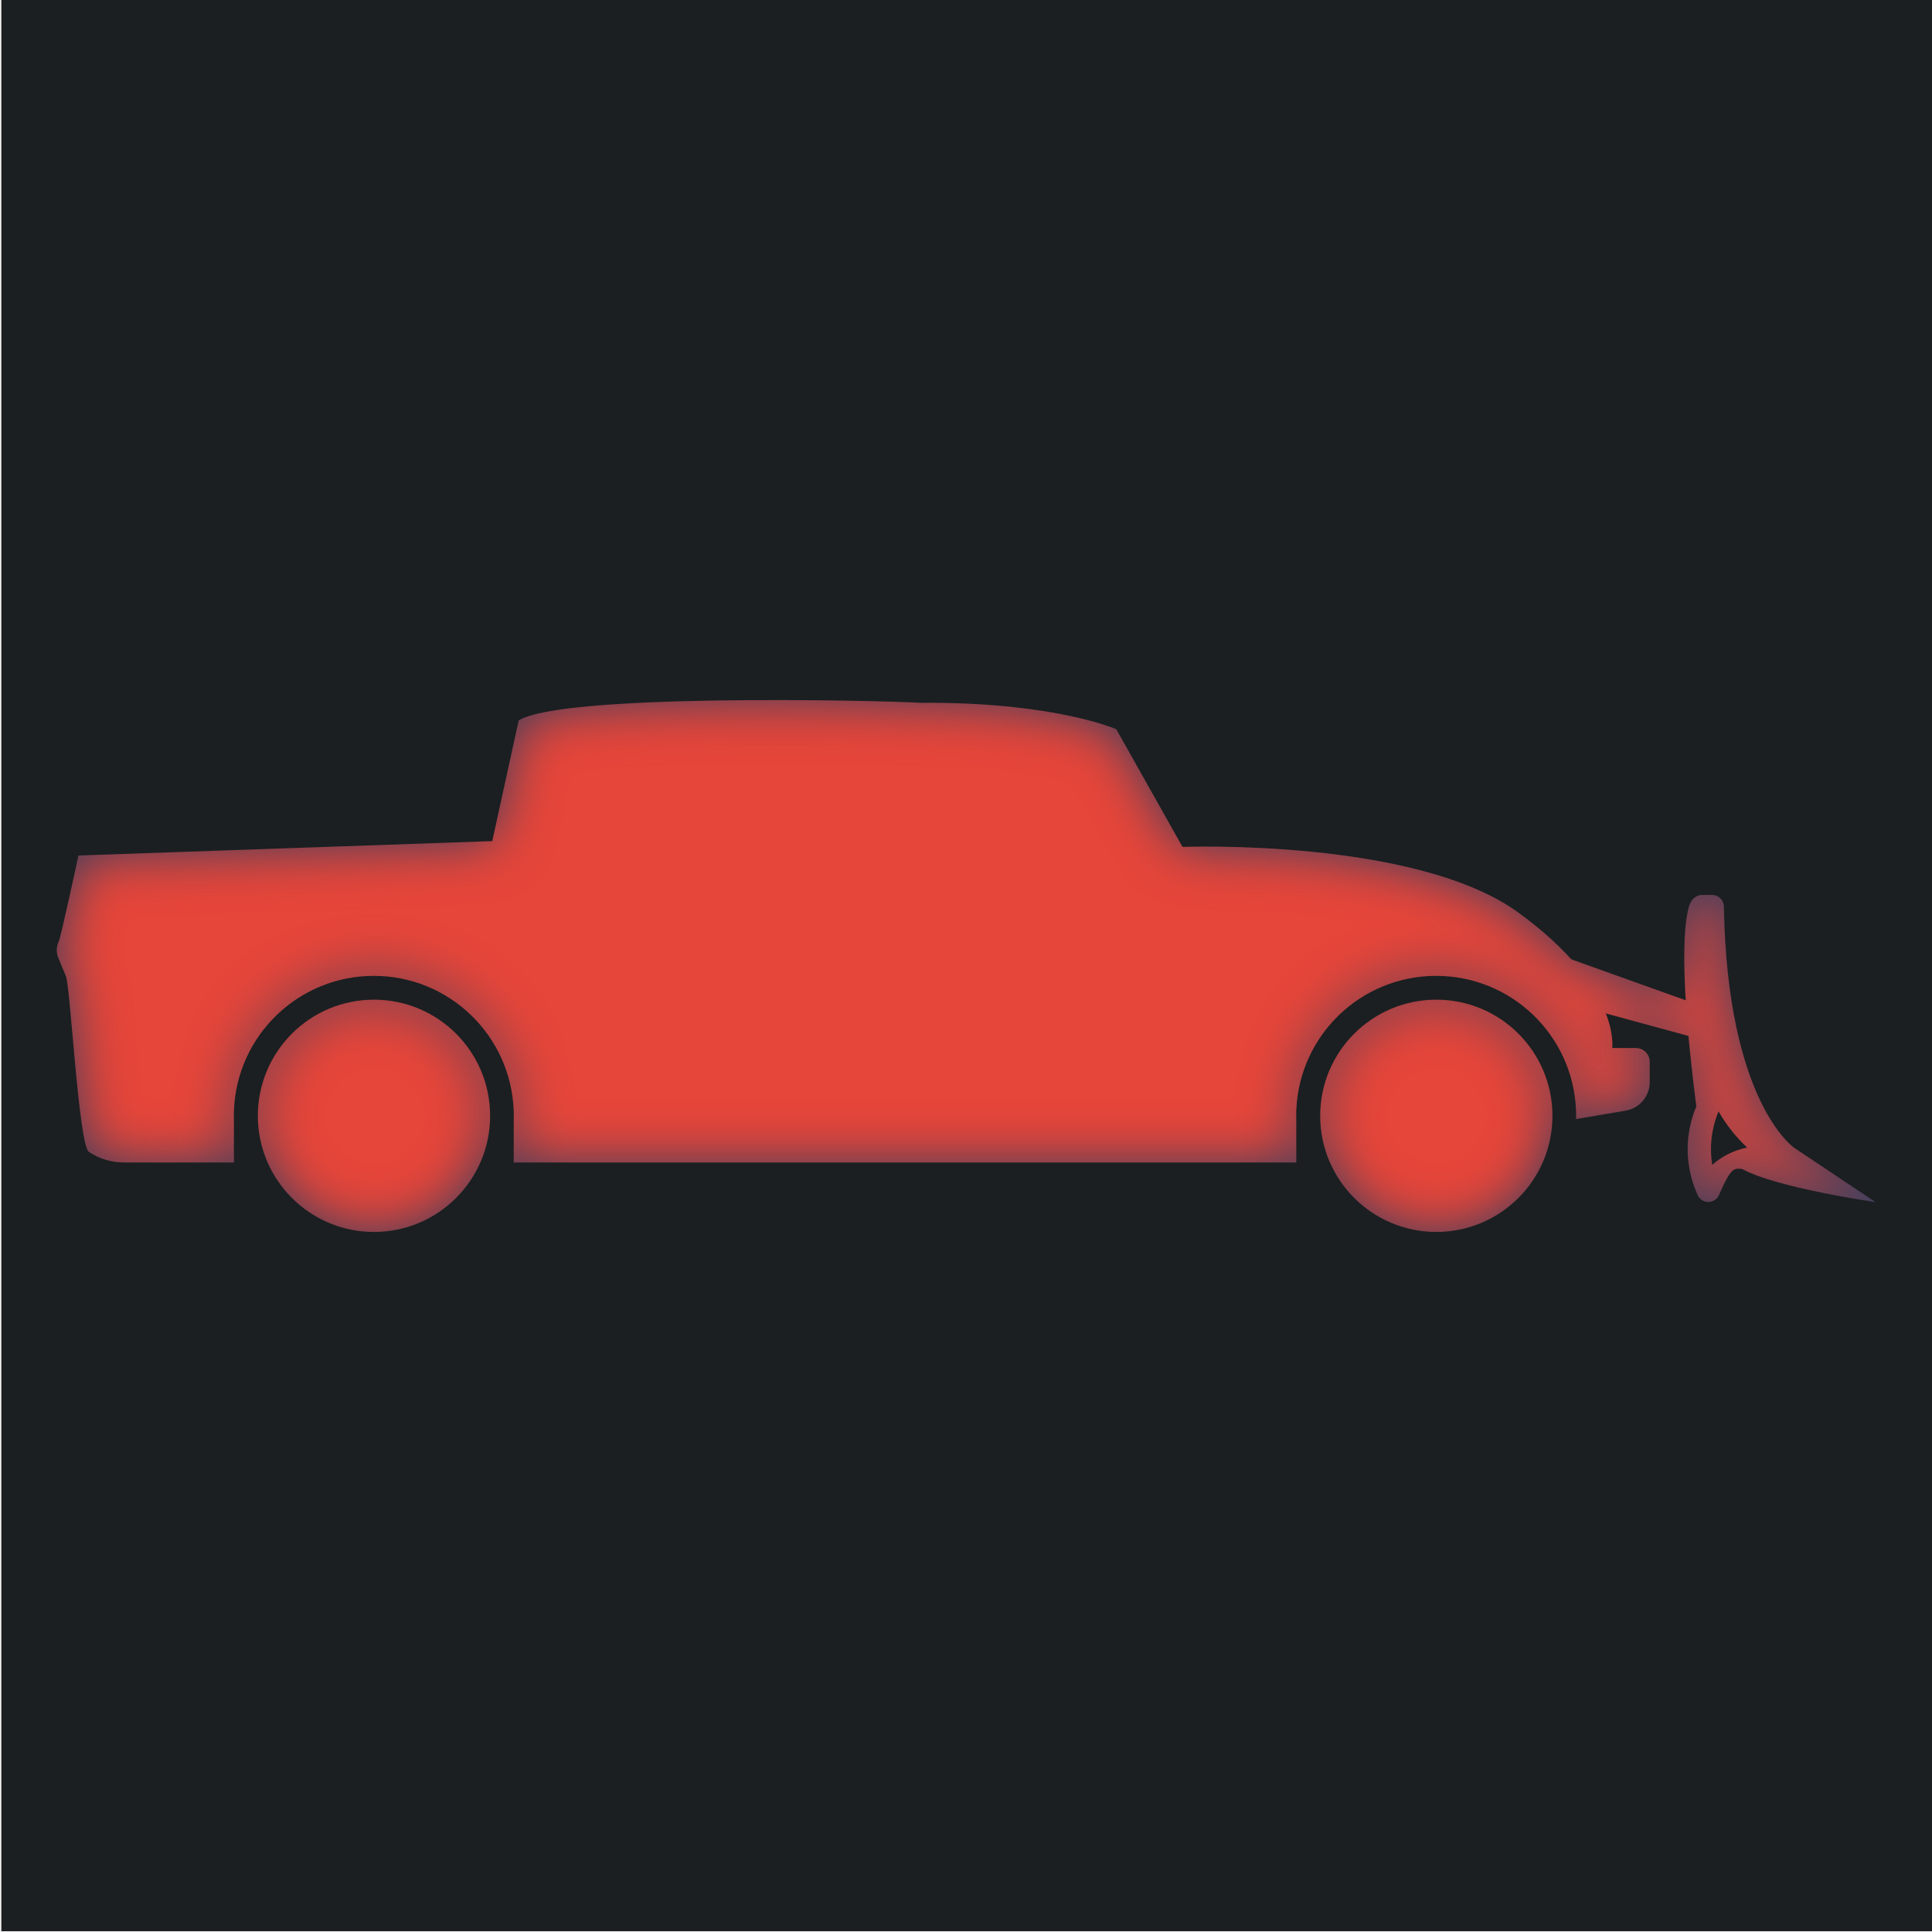
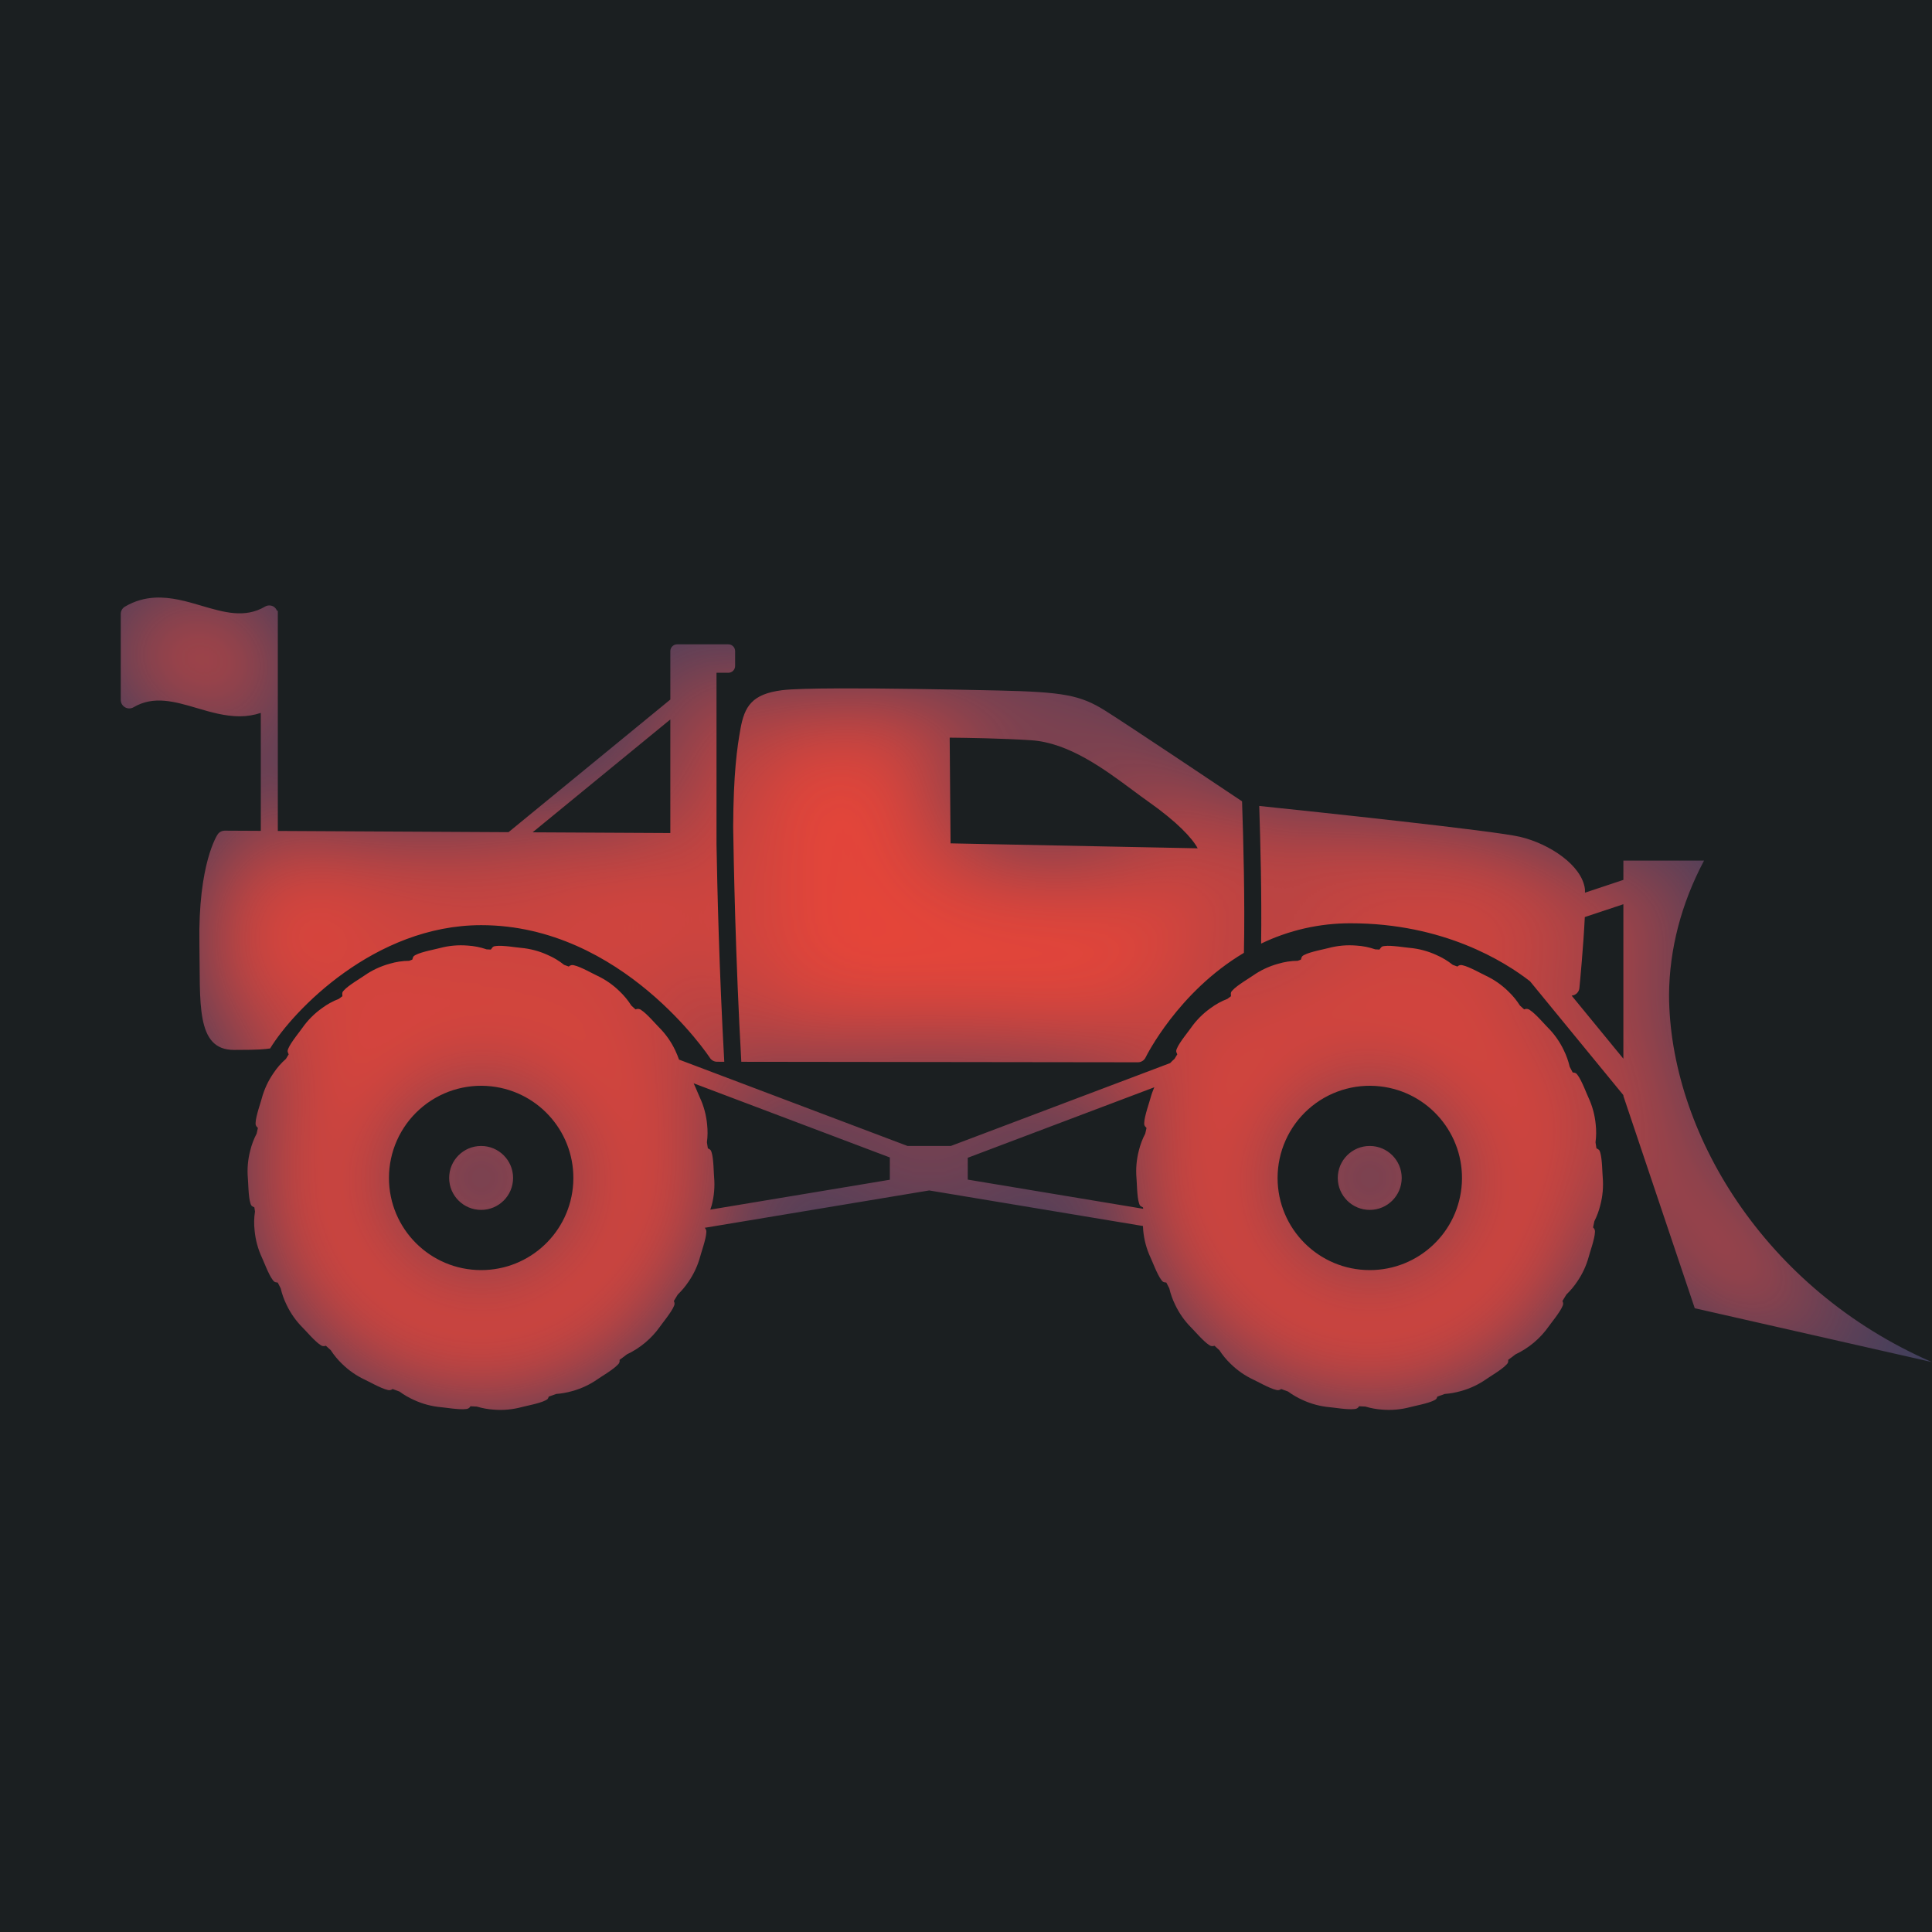
- <svg xmlns="http://www.w3.org/2000/svg" viewBox="0 0 512 512" style="height: 512px; width: 512px;" version="1.1" id="svg886">
-   <defs id="defs878">
-     <filter id="shadow-1" height="1.152" width="1.152" x="-0.076" y="-0.076">
-       <feFlood flood-color="rgba(58, 63, 94, 1)" result="flood" id="feFlood867" />
-       <feComposite in="flood" in2="SourceGraphic" operator="out" result="composite" id="feComposite869" />
-       <feGaussianBlur in="composite" stdDeviation="15" result="blur" id="feGaussianBlur871" />
-       <feOffset dx="0" dy="0" result="offset" id="feOffset873" />
-       <feComposite in2="SourceGraphic" in="offset" operator="atop" id="feComposite875" />
-     </filter>
-     <filter style="color-interpolation-filters:sRGB;" id="filter2672" x="-0.037" y="-0.03" width="1.073" height="1.06">
-       <feFlood flood-opacity="1" flood-color="rgb(58,63,94)" result="flood" id="feFlood2662" />
-       <feComposite in="flood" in2="SourceGraphic" operator="out" result="composite1" id="feComposite2664" />
-       <feGaussianBlur in="composite1" stdDeviation="15" result="blur" id="feGaussianBlur2666" />
-       <feOffset dx="0" dy="0" result="offset" id="feOffset2668" />
-       <feComposite in="offset" in2="SourceGraphic" operator="atop" result="composite2" id="feComposite2670" />
-     </filter>
-     <filter style="color-interpolation-filters:sRGB;" id="filter3258" x="-0.033" y="-0.037" width="1.067" height="1.074">
-       <feFlood flood-opacity="1" flood-color="rgb(58,63,94)" result="flood" id="feFlood3248" />
-       <feComposite in="flood" in2="SourceGraphic" operator="out" result="composite1" id="feComposite3250" />
-       <feGaussianBlur in="composite1" stdDeviation="15" result="blur" id="feGaussianBlur3252" />
-       <feOffset dx="0" dy="0" result="offset" id="feOffset3254" />
-       <feComposite in="offset" in2="SourceGraphic" operator="atop" result="composite2" id="feComposite3256" />
-     </filter>
-     <filter style="color-interpolation-filters:sRGB;" id="filter4517" x="-0.048" y="-0.049" width="1.095" height="1.098">
-       <feFlood flood-opacity="1" flood-color="rgb(58,63,94)" result="flood" id="feFlood4507" />
-       <feComposite in="flood" in2="SourceGraphic" operator="out" result="composite1" id="feComposite4509" />
-       <feGaussianBlur in="composite1" stdDeviation="10" result="blur" id="feGaussianBlur4511" />
-       <feOffset dx="0" dy="0" result="offset" id="feOffset4513" />
-       <feComposite in="offset" in2="SourceGraphic" operator="atop" result="composite2" id="feComposite4515" />
-     </filter>
-     <filter style="color-interpolation-filters:sRGB;" id="filter5154" x="-0.073" y="-0.051" width="1.146" height="1.102">
-       <feFlood flood-opacity="1" flood-color="rgb(58,63,94)" result="flood" id="feFlood5144" />
-       <feComposite in="flood" in2="SourceGraphic" operator="out" result="composite1" id="feComposite5146" />
-       <feGaussianBlur in="composite1" stdDeviation="10" result="blur" id="feGaussianBlur5148" />
-       <feOffset dx="0" dy="0" result="offset" id="feOffset5150" />
-       <feComposite in="offset" in2="SourceGraphic" operator="atop" result="composite2" id="feComposite5152" />
-     </filter>
-     <filter style="color-interpolation-filters:sRGB;" id="filter5778" x="-0.05" y="-0.093" width="1.101" height="1.185">
-       <feFlood flood-opacity="1" flood-color="rgb(58,63,94)" result="flood" id="feFlood5768" />
-       <feComposite in="flood" in2="SourceGraphic" operator="out" result="composite1" id="feComposite5770" />
-       <feGaussianBlur in="composite1" stdDeviation="10" result="blur" id="feGaussianBlur5772" />
-       <feOffset dx="0" dy="0" result="offset" id="feOffset5774" />
-       <feComposite in="offset" in2="SourceGraphic" operator="atop" result="composite2" id="feComposite5776" />
-     </filter>
-     <clipPath id="a">
-       <path d="M 222.14,222.14 H 977.85 V 977.85 H 222.14 Z" id="path6679" />
-     </clipPath>
-     <clipPath id="a-5">
-       <path d="M 222.14,222.14 H 977.85 V 977.85 H 222.14 Z" id="path6679-3" />
-     </clipPath>
-     <filter style="color-interpolation-filters:sRGB;" id="filter8128" x="-0.025" y="-0.034" width="1.05" height="1.068">
-       <feFlood flood-opacity="1" flood-color="rgb(58,63,94)" result="flood" id="feFlood8118" />
-       <feComposite in="flood" in2="SourceGraphic" operator="out" result="composite1" id="feComposite8120" />
-       <feGaussianBlur in="composite1" stdDeviation="8" result="blur" id="feGaussianBlur8122" />
-       <feOffset dx="0" dy="0" result="offset" id="feOffset8124" />
-       <feComposite in="offset" in2="SourceGraphic" operator="atop" result="composite2" id="feComposite8126" />
-     </filter>
-     <filter style="color-interpolation-filters:sRGB;" id="filter8847" x="-0.049" y="-0.065" width="1.097" height="1.13">
-       <feFlood flood-opacity="1" flood-color="rgb(58,63,94)" result="flood" id="feFlood8837" />
-       <feComposite in="flood" in2="SourceGraphic" operator="out" result="composite1" id="feComposite8839" />
-       <feGaussianBlur in="composite1" stdDeviation="8" result="blur" id="feGaussianBlur8841" />
-       <feOffset dx="0" dy="0" result="offset" id="feOffset8843" />
-       <feComposite in="offset" in2="SourceGraphic" operator="atop" result="composite2" id="feComposite8845" />
-     </filter>
-     <filter style="color-interpolation-filters:sRGB;" id="filter12345" x="-0.04" y="-0.073" width="1.08" height="1.147">
-       <feFlood flood-opacity="1" flood-color="rgb(58,63,94)" result="flood" id="feFlood12335" />
-       <feComposite in="flood" in2="SourceGraphic" operator="out" result="composite1" id="feComposite12337" />
-       <feGaussianBlur in="composite1" stdDeviation="8" result="blur" id="feGaussianBlur12339" />
-       <feOffset dx="0" dy="0" result="offset" id="feOffset12341" />
-       <feComposite in="offset" in2="SourceGraphic" operator="atop" result="composite2" id="feComposite12343" />
-     </filter>
-     <clipPath id="a-2">
-       <path d="M 222.14,455 H 977.85 V 707 H 222.14 Z" id="path12427" />
-     </clipPath>
-     <clipPath id="a-9">
-       <path d="M 222.14,455 H 977.85 V 707 H 222.14 Z" id="path12427-1" />
-     </clipPath>
-     <clipPath id="a-9-2">
-       <path d="M 222.14,455 H 977.85 V 707 H 222.14 Z" id="path12427-1-7" />
-     </clipPath>
-     <filter style="color-interpolation-filters:sRGB;" id="filter13781" x="-0.035" y="-0.119" width="1.07" height="1.238">
-       <feFlood flood-opacity="1" flood-color="rgb(58,63,94)" result="flood" id="feFlood13771" />
-       <feComposite in="flood" in2="SourceGraphic" operator="out" result="composite1" id="feComposite13773" />
-       <feGaussianBlur in="composite1" stdDeviation="5" result="blur" id="feGaussianBlur13775" />
-       <feOffset dx="0" dy="0" result="offset" id="feOffset13777" />
-       <feComposite in="offset" in2="SourceGraphic" operator="atop" result="composite2" id="feComposite13779" />
+ <svg xmlns="http://www.w3.org/2000/svg" viewBox="0 0 512 512" x="0px" y="0px" version="1.1" id="svg5" width="512" height="512">
+   <defs id="defs5">
+     <filter style="color-interpolation-filters:sRGB;" id="filter13" x="-0.075" y="-0.167" width="1.15" height="1.334">
+       <feFlood result="flood" in="SourceGraphic" flood-opacity="1" flood-color="rgb(58,63,94)" id="feFlood12" />
+       <feGaussianBlur result="blur" in="SourceGraphic" stdDeviation="15" id="feGaussianBlur12" />
+       <feOffset result="offset" in="blur" dx="0" dy="0" id="feOffset12" />
+       <feComposite result="comp1" operator="out" in="flood" in2="offset" id="feComposite12" />
+       <feComposite result="comp2" operator="atop" in="comp1" in2="SourceGraphic" id="feComposite13" />
    </filter>
  </defs>
-   <path d="M 0.359,-0.209 H 512.359 V 511.791 H 0.359 Z" fill="#1b1f21" fill-opacity="1" id="path880" />
-   <g clip-path="url(#a-5)" id="g6686" transform="matrix(0.5126019,0,0,0.5126019,-62.64302,-31.74285)" style="fill:#ffffff" />
-   <g id="g12928-0" transform="matrix(-0.5882736,0,0,0.5882736,608.9625,-96.96669)">
-     <g clip-path="url(#a-9-2)" id="g12434-9" />
-   </g>
-   <g id="g13745" transform="matrix(1.400015,0,0,1.400015,-137.289,-125.9857)" style="fill:#e64539;fill-opacity:1;filter:url(#filter13781)">
-     <path d="m 274.703,223.023 c 23.712,0.128 34.669,5.007 34.669,5.007 l 12.529,22.27 c 0,0 44.082,-1.695 63.531,12.397 19.451,14.093 17.814,25.674 17.814,25.674 h 4.48 c 0.693,0 1.359,0.274 1.848,0.765 0.489,0.489 0.765,1.154 0.765,1.847 v 3.858 c 0,1.29 -0.457,2.537 -1.29,3.523 -0.831,0.987 -1.986,1.645 -3.258,1.861 l -9.391,1.592 c 0.005,-0.204 0.011,-0.408 0.011,-0.612 0,-0.301 -0.005,-0.603 -0.015,-0.904 v -0.207 h -0.008 c -0.595,-14.189 -12.272,-25.386 -26.473,-25.385 -14.201,0 -25.875,11.197 -26.471,25.385 h -0.008 v 0.211 c -0.011,0.3 -0.015,0.6 -0.015,0.902 0,0.301 0.005,0.602 0.015,0.903 v 7.928 H 195.304 v -7.935 c 0.011,-0.299 0.015,-0.598 0.015,-0.896 0,-0.301 -0.005,-0.603 -0.015,-0.904 v -0.207 h -0.008 c -0.595,-14.189 -12.272,-25.386 -26.473,-25.385 -14.201,0 -25.876,11.197 -26.471,25.385 h -0.008 v 0.211 c -0.009,0.3 -0.015,0.6 -0.015,0.902 0,0.301 0.005,0.602 0.015,0.903 v 7.928 h -20.85 l -0.003,-0.003 c -2.348,0 -4.644,-0.696 -6.596,-1.999 -1.953,-1.302 -3.477,-31.155 -4.378,-33.322 l -1.413,-3.396 c -0.412,-0.99 -0.389,-2.105 0.064,-3.077 0.452,-0.971 3.74,-16.315 3.74,-16.315 l 78.336,-2.726 4.998,-22.837 c 8.134,-5.131 67.15,-3.852 76.126,-3.339 0.792,-0.005 1.569,-0.007 2.335,-0.003 z m 73.259,78.18 c 0,12.141 9.842,21.983 21.983,21.983 12.141,0 21.983,-9.842 21.983,-21.983 0,-12.141 -9.842,-21.983 -21.983,-21.983 -12.141,0 -21.983,9.842 -21.983,21.983 m -201.09,0 c 0,12.141 9.842,21.983 21.983,21.983 12.142,0 21.983,-9.842 21.983,-21.983 0,-12.141 -9.841,-21.983 -21.983,-21.983 -12.141,0 -21.983,9.842 -21.983,21.983" id="path13130" style="fill:#e64539;fill-opacity:1;stroke-width:0.588" />
-     <g id="g13166" transform="matrix(-0.1836143,0,0,0.1836143,464.0424,156.0187)" style="fill:#e64539;fill-opacity:1">
-       <path d="m 60,879.48 h 0.84 c 0,0 102.12,-14.762 136.2,-33.961 8.52,-0.719 11.398,-2.281 24,26.762 1.824,4.191 5.875,6.984 10.441,7.199 h 0.602 -0.004 c 4.305,0.016 8.289,-2.273 10.441,-6 13.762,-29.125 14.461,-62.73 1.922,-92.402 16.157,-125.964 14.182,-183.804 7.483,-206.42 -3.277,-11.063 -11.921,-11.621 -11.921,-11.621 h -12 c -6.629,0 -11.884,5.376 -12,12 -3.553,202.5 -72.628,248.742 -72.628,248.742 L 60.002,879.476 Z m 168.002,-38.159 c -10.176,-9.086 -22.613,-15.262 -36,-17.879 11.648,-10.895 21.602,-23.477 29.52,-37.32 7.258,17.438 9.504,36.555 6.481,55.199 z" id="path13160" style="fill:#e64539;fill-opacity:1" />
-     </g>
-     <path style="fill:#e64539;fill-opacity:1;stroke:none;stroke-width:1px;stroke-linecap:butt;stroke-linejoin:miter;stroke-opacity:1" d="m 421.183,280.779 -77.997,-27.924 -3.941,11.844 81.145,22.128 z" id="path13739" />
+   <path id="rect5" style="opacity:1;vector-effect:none;fill:#1b1f21;fill-rule:evenodd;stop-color:#000000;stop-opacity:1" d="M 0,0 H 512 V 512 H 0 Z" />
+   <g id="g5" style="fill:#e64539;filter:url(#filter13)">
+     <path id="path1" style="fill:#e64539;stroke-width:0.818" d="m 40.99,158.387 c -2.602,0.144 -5.246,0.824 -7.881,2.378 A 2.254,2.254 0 0 0 32,162.706 v 22.781 a 2.255,2.255 0 0 0 3.401,1.941 c 5.337,-3.144 10.89,-1.507 16.774,0.221 3.569,1.053 7.414,2.182 11.364,2.182 a 17.821,17.821 0 0 0 5.577,-0.902 v 31.256 l -9.568,-0.05 h -0.01 a 2.26,2.26 0 0 0 -1.742,0.82 c -0.262,0.319 -5.33,8.007 -4.95,29.177 0.277,15.463 -1.086,28.108 9.13,28.108 7.352,0 8.027,-0.2 9.61,-0.388 6.088,-10.014 27.686,-32.676 55.945,-32.676 h 0.026 c 37.333,0.022 60.348,34.821 60.577,35.171 a 2.252,2.252 0 0 0 1.89,1.027 l 1.918,0.004 c -1.361,-24.024 -1.869,-46.797 -2.061,-57.717 v -45.37 h 3.134 a 1.801,1.801 0 0 0 1.8,-1.8 v -3.937 a 1.801,1.801 0 0 0 -1.8,-1.8 h -13.566 a 1.801,1.801 0 0 0 -1.802,1.8 v 3.937 8.895 l -42.885,35.149 -61.136,-0.327 v -58.365 h -0.231 a 2.191,2.191 0 0 0 -0.904,-1.099 2.26,2.26 0 0 0 -2.264,0.016 c -5.342,3.147 -10.899,1.509 -16.776,-0.219 -3.897,-1.151 -8.122,-2.396 -12.459,-2.156 z m 181.402,24.044 c -7.118,0.023 -12.649,0.16 -15.153,0.48 -7.938,1.015 -9.937,4.257 -11.013,10.275 -0.907,5.063 -1.852,11.723 -1.929,25.955 0.124,8.401 0.62,35.173 2.16,62.245 l 105.1,0.133 h 0.002 a 2.261,2.261 0 0 0 2.035,-1.28 c 0.118,-0.248 8.547,-17.327 26.055,-27.722 0.301,-13.513 -0.156,-30.479 -0.492,-40.159 -6.877,-4.603 -31.271,-20.912 -36.342,-24.074 -6.515,-4.063 -11.005,-4.903 -28.243,-5.295 -14.041,-0.315 -30.316,-0.598 -42.18,-0.56 z m -44.747,8.23 v 30.103 l -36.493,-0.193 z m 74.031,4.825 c 4.311,0.04 13.925,0.178 21.641,0.691 9.935,0.658 19.377,7.675 26.963,13.309 1.44,1.07 2.803,2.082 4.078,2.981 7.577,5.353 11.525,9.558 13.046,12.344 l -65.497,-1.312 z m 82.032,18.1 c 0.311,9.263 0.69,23.96 0.502,36.477 a 54.383,54.383 0 0 1 23.739,-5.384 c 24.593,0 40.772,10.119 47.526,15.374 l 24.737,30.167 v 0.219 L 449.129,346.698 512,360.971 c -44.564,-19.388 -69.573,-61.189 -69.69,-97.378 0.106,-12.12 3.245,-24.137 9.279,-35.529 H 430.213 v 5.113 l -10.177,3.393 c -0.017,-0.244 0.015,-0.758 -0.01,-0.956 -0.795,-6.306 -9.374,-11.995 -17.208,-13.849 -6.827,-1.616 -55.013,-6.71 -69.109,-8.18 z m 96.504,26.041 v 40.943 l -13.713,-16.724 a 2.219,2.219 0 0 0 2.053,-1.953 c 0.152,-1.53 1.088,-11.389 1.438,-18.859 z m -306.293,10.958 a 21.721,21.721 0 0 0 -7.373,0.665 c -0.819,0.246 -4.8,0.972 -6.326,1.786 -0.515,0.275 -0.707,0.288 -0.956,1.28 -0.291,0.092 -0.565,0.215 -0.854,0.311 a 18.473,18.473 0 0 0 -5.181,0.785 21.732,21.732 0 0 0 -6.7,3.148 c -0.685,0.512 -4.179,2.553 -5.334,3.841 -0.4,0.446 -0.578,0.506 -0.454,1.603 -0.31,0.237 -0.633,0.46 -0.938,0.703 a 18.761,18.761 0 0 0 -4.464,2.457 21.733,21.733 0 0 0 -5.223,5.249 c -0.469,0.715 -3.054,3.831 -3.7,5.436 -0.214,0.532 -0.331,0.691 0.088,1.567 -0.25,0.389 -0.479,0.794 -0.721,1.189 a 18.892,18.892 0 0 0 -3.313,3.799 21.734,21.734 0 0 0 -3.11,6.718 c -0.196,0.832 -1.561,4.643 -1.619,6.372 -0.019,0.568 -0.068,0.764 0.605,1.43 -0.112,0.499 -0.236,0.99 -0.335,1.493 a 19.549,19.549 0 0 0 -1.697,4.49 21.733,21.733 0 0 0 -0.625,7.377 c 0.1,0.849 0.124,4.897 0.661,6.541 0.179,0.547 0.162,0.74 1.057,1.145 0.047,0.367 0.114,0.729 0.167,1.093 a 18.831,18.831 0 0 0 -0.098,5.058 21.728,21.728 0 0 0 1.935,7.146 c 0.385,0.764 1.788,4.558 2.855,5.92 0.348,0.444 0.41,0.631 1.336,0.709 0.264,0.513 0.508,1.037 0.787,1.541 a 20.221,20.221 0 0 0 1.551,4.345 21.731,21.731 0 0 0 4.263,6.053 c 0.623,0.586 3.241,3.673 4.709,4.588 a 1.392,1.392 0 0 0 1.442,0.213 c 0.432,0.4 0.863,0.798 1.306,1.185 a 20.071,20.071 0 0 0 2.965,3.59 21.725,21.725 0 0 0 6.075,4.229 c 0.786,0.338 4.301,2.341 5.994,2.698 a 1.363,1.363 0 0 0 1.338,-0.235 c 0.594,0.249 1.219,0.434 1.822,0.665 a 20.703,20.703 0 0 0 3.895,2.26 21.723,21.723 0 0 0 7.156,1.898 c 0.854,0.049 4.842,0.729 6.555,0.486 a 1.384,1.384 0 0 0 1.223,-0.737 c 0.559,0.026 1.11,0.073 1.673,0.084 a 20.455,20.455 0 0 0 4.486,0.812 21.729,21.729 0 0 0 7.373,-0.665 c 0.819,-0.247 4.8,-0.972 6.326,-1.786 0.462,-0.247 0.666,-0.28 0.882,-1 0.666,-0.206 1.299,-0.477 1.955,-0.705 a 21.367,21.367 0 0 0 4.297,-0.769 21.733,21.733 0 0 0 6.7,-3.146 c 0.685,-0.512 4.181,-2.554 5.336,-3.841 a 1.288,1.288 0 0 0 0.48,-1.28 c 0.641,-0.489 1.311,-0.939 1.931,-1.452 a 22.479,22.479 0 0 0 8.761,-7.33 c 0.469,-0.715 3.052,-3.829 3.698,-5.434 a 1.369,1.369 0 0 0 -0.007,-1.376 c 0.36,-0.562 0.7,-1.139 1.041,-1.714 a 21.083,21.083 0 0 0 2.839,-3.389 21.728,21.728 0 0 0 3.11,-6.718 c 0.196,-0.832 1.561,-4.641 1.619,-6.37 a 1.392,1.392 0 0 0 -0.43,-1.215 l 59.495,-9.902 56.642,9.426 c 0.018,0.388 0.036,0.773 0.076,1.215 a 21.728,21.728 0 0 0 1.935,7.146 c 0.385,0.764 1.79,4.558 2.857,5.92 0.348,0.444 0.406,0.631 1.332,0.709 0.265,0.513 0.51,1.037 0.789,1.541 a 20.221,20.221 0 0 0 1.551,4.345 21.731,21.731 0 0 0 4.263,6.053 c 0.623,0.586 3.241,3.673 4.709,4.588 a 1.392,1.392 0 0 0 1.444,0.213 c 0.432,0.4 0.861,0.797 1.304,1.185 a 20.072,20.072 0 0 0 2.965,3.59 21.725,21.725 0 0 0 6.077,4.229 c 0.786,0.338 4.301,2.341 5.994,2.698 a 1.363,1.363 0 0 0 1.338,-0.235 c 0.594,0.249 1.217,0.434 1.82,0.665 a 20.703,20.703 0 0 0 3.895,2.26 21.723,21.723 0 0 0 7.156,1.898 c 0.854,0.049 4.842,0.729 6.555,0.486 a 1.384,1.384 0 0 0 1.223,-0.737 c 0.559,0.026 1.112,0.073 1.675,0.084 a 20.455,20.455 0 0 0 4.484,0.81 21.729,21.729 0 0 0 7.373,-0.665 c 0.819,-0.247 4.802,-0.972 6.328,-1.786 0.462,-0.247 0.662,-0.278 0.878,-0.998 0.666,-0.206 1.301,-0.477 1.957,-0.705 a 21.367,21.367 0 0 0 4.297,-0.769 21.732,21.732 0 0 0 6.702,-3.146 c 0.685,-0.512 4.177,-2.554 5.332,-3.841 a 1.288,1.288 0 0 0 0.482,-1.28 c 0.641,-0.489 1.311,-0.939 1.931,-1.452 a 22.479,22.479 0 0 0 8.761,-7.33 c 0.469,-0.715 3.052,-3.829 3.698,-5.434 a 1.369,1.369 0 0 0 -0.007,-1.376 c 0.36,-0.562 0.7,-1.139 1.041,-1.714 a 21.082,21.082 0 0 0 2.841,-3.389 21.728,21.728 0 0 0 3.11,-6.718 c 0.196,-0.832 1.559,-4.643 1.617,-6.372 a 1.377,1.377 0 0 0 -0.496,-1.31 c 0.119,-0.541 0.238,-1.082 0.342,-1.629 a 20.31,20.31 0 0 0 1.589,-4.301 21.726,21.726 0 0 0 0.627,-7.377 c -0.1,-0.849 -0.124,-4.897 -0.661,-6.541 -0.174,-0.534 -0.167,-0.732 -1.002,-1.119 -0.069,-0.535 -0.16,-1.061 -0.243,-1.591 a 19.744,19.744 0 0 0 0.05,-4.743 21.731,21.731 0 0 0 -1.935,-7.146 c -0.385,-0.764 -1.79,-4.56 -2.857,-5.922 -0.345,-0.44 -0.407,-0.628 -1.31,-0.707 -0.261,-0.501 -0.516,-1.005 -0.79,-1.497 a 20.122,20.122 0 0 0 -1.555,-4.371 21.735,21.735 0 0 0 -4.263,-6.053 c -0.623,-0.586 -3.241,-3.673 -4.709,-4.588 a 1.414,1.414 0 0 0 -1.535,-0.191 c -0.373,-0.342 -0.743,-0.69 -1.125,-1.023 a 19.502,19.502 0 0 0 -3.049,-3.726 21.728,21.728 0 0 0 -6.075,-4.229 c -0.786,-0.338 -4.301,-2.343 -5.994,-2.7 a 1.402,1.402 0 0 0 -1.462,0.313 c -0.402,-0.167 -0.823,-0.29 -1.229,-0.448 a 18.864,18.864 0 0 0 -4.327,-2.608 21.722,21.722 0 0 0 -7.154,-1.898 c -0.854,-0.049 -4.842,-0.729 -6.555,-0.486 -0.593,0.085 -0.772,0.022 -1.382,0.942 -0.375,-0.016 -0.745,-0.047 -1.121,-0.056 a 18.648,18.648 0 0 0 -5.046,-1.004 21.721,21.721 0 0 0 -7.375,0.665 c -0.819,0.246 -4.8,0.972 -6.326,1.786 -0.515,0.275 -0.707,0.288 -0.956,1.28 -0.291,0.092 -0.565,0.215 -0.854,0.311 a 18.473,18.473 0 0 0 -5.181,0.785 21.732,21.732 0 0 0 -6.7,3.148 c -0.685,0.512 -4.179,2.553 -5.334,3.841 -0.4,0.446 -0.578,0.506 -0.454,1.603 -0.31,0.237 -0.633,0.46 -0.938,0.703 a 18.761,18.761 0 0 0 -4.466,2.457 21.733,21.733 0 0 0 -5.221,5.249 c -0.469,0.715 -3.054,3.831 -3.7,5.436 -0.214,0.531 -0.331,0.691 0.088,1.567 -0.25,0.389 -0.479,0.794 -0.721,1.189 a 13.627,13.627 0 0 0 -1.175,1.127 l -58.118,21.965 h -11.461 l -60.563,-22.889 a 25.497,25.497 0 0 0 -1.014,-2.467 21.735,21.735 0 0 0 -4.263,-6.053 c -0.623,-0.586 -3.243,-3.673 -4.711,-4.588 a 1.414,1.414 0 0 0 -1.533,-0.191 c -0.373,-0.342 -0.743,-0.69 -1.125,-1.023 a 19.502,19.502 0 0 0 -3.049,-3.726 21.728,21.728 0 0 0 -6.075,-4.229 c -0.786,-0.338 -4.303,-2.343 -5.996,-2.7 a 1.402,1.402 0 0 0 -1.462,0.313 c -0.402,-0.167 -0.821,-0.29 -1.227,-0.448 a 18.865,18.865 0 0 0 -4.325,-2.608 21.722,21.722 0 0 0 -7.156,-1.898 c -0.854,-0.049 -4.844,-0.729 -6.557,-0.486 -0.593,0.085 -0.77,0.022 -1.38,0.942 -0.375,-0.016 -0.747,-0.047 -1.123,-0.056 a 18.648,18.648 0 0 0 -5.046,-1.004 z m 59.908,36.505 51.989,19.647 v 5.908 l -47.574,7.919 c 0.129,-0.406 0.257,-0.733 0.384,-1.211 a 21.726,21.726 0 0 0 0.623,-7.375 c -0.1,-0.849 -0.12,-4.897 -0.657,-6.541 -0.174,-0.534 -0.169,-0.732 -1.004,-1.119 -0.069,-0.534 -0.16,-1.061 -0.243,-1.591 a 19.744,19.744 0 0 0 0.048,-4.743 21.731,21.731 0 0 0 -1.933,-7.146 c -0.246,-0.488 -0.909,-2.21 -1.633,-3.747 z m -53.59,0.806 a 24.422,24.422 0 0 1 -2.736,48.693 24.422,24.422 0 0 1 -24.422,-24.422 24.422,24.422 0 0 1 27.158,-24.271 z m 235.495,0 a 24.422,24.422 0 0 1 -2.736,48.693 24.422,24.422 0 0 1 -24.422,-24.422 24.422,24.422 0 0 1 27.158,-24.271 z m -59.818,0.239 a 20.393,20.393 0 0 0 -1.061,2.987 c -0.196,0.832 -1.559,4.643 -1.617,6.372 -0.019,0.568 -0.07,0.764 0.603,1.43 -0.112,0.499 -0.236,0.99 -0.335,1.493 a 19.55,19.55 0 0 0 -1.695,4.49 21.733,21.733 0 0 0 -0.625,7.377 c 0.1,0.849 0.122,4.897 0.659,6.541 0.179,0.547 0.164,0.74 1.059,1.145 0.016,0.126 0.038,0.251 0.058,0.376 l -46.493,-7.736 v -5.788 z m -178.413,15.561 a 8.47,8.47 0 0 0 -8.469,8.471 8.47,8.47 0 0 0 8.469,8.469 8.47,8.47 0 0 0 8.471,-8.469 8.47,8.47 0 0 0 -8.471,-8.471 z m 235.495,0 a 8.47,8.47 0 0 0 -8.471,8.471 8.47,8.47 0 0 0 8.471,8.469 8.47,8.47 0 0 0 8.471,-8.469 8.47,8.47 0 0 0 -8.471,-8.471 z" />
  </g>
</svg>
